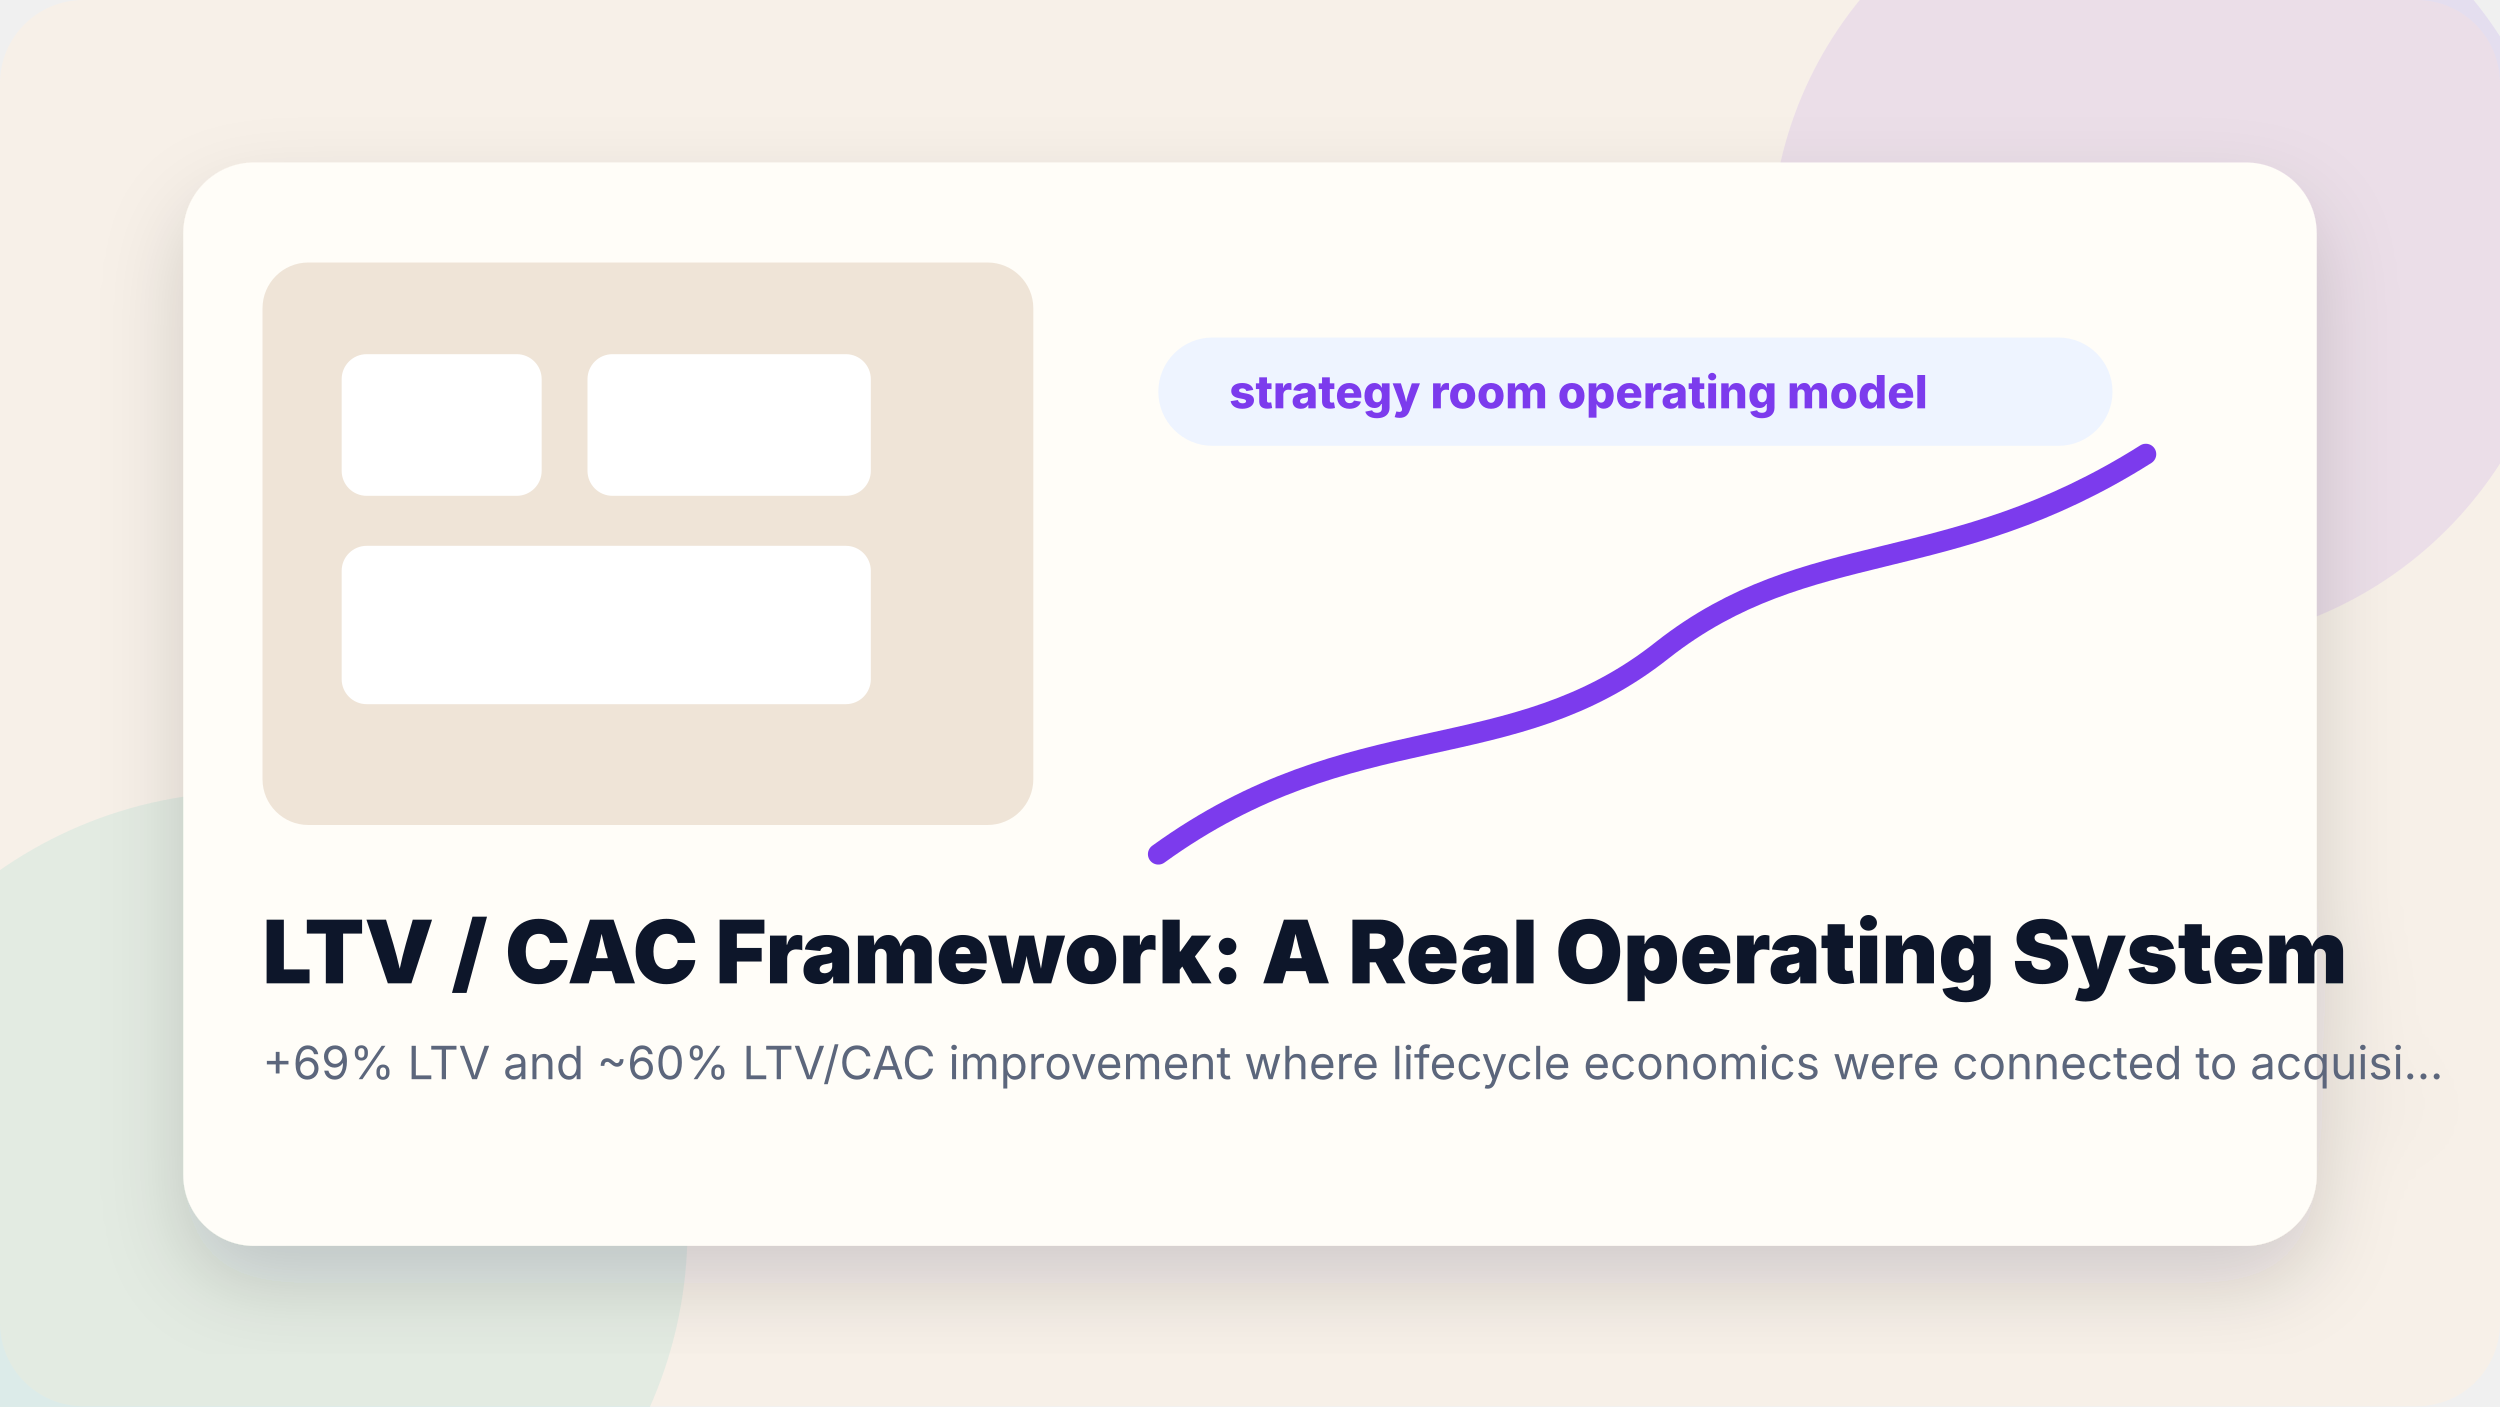
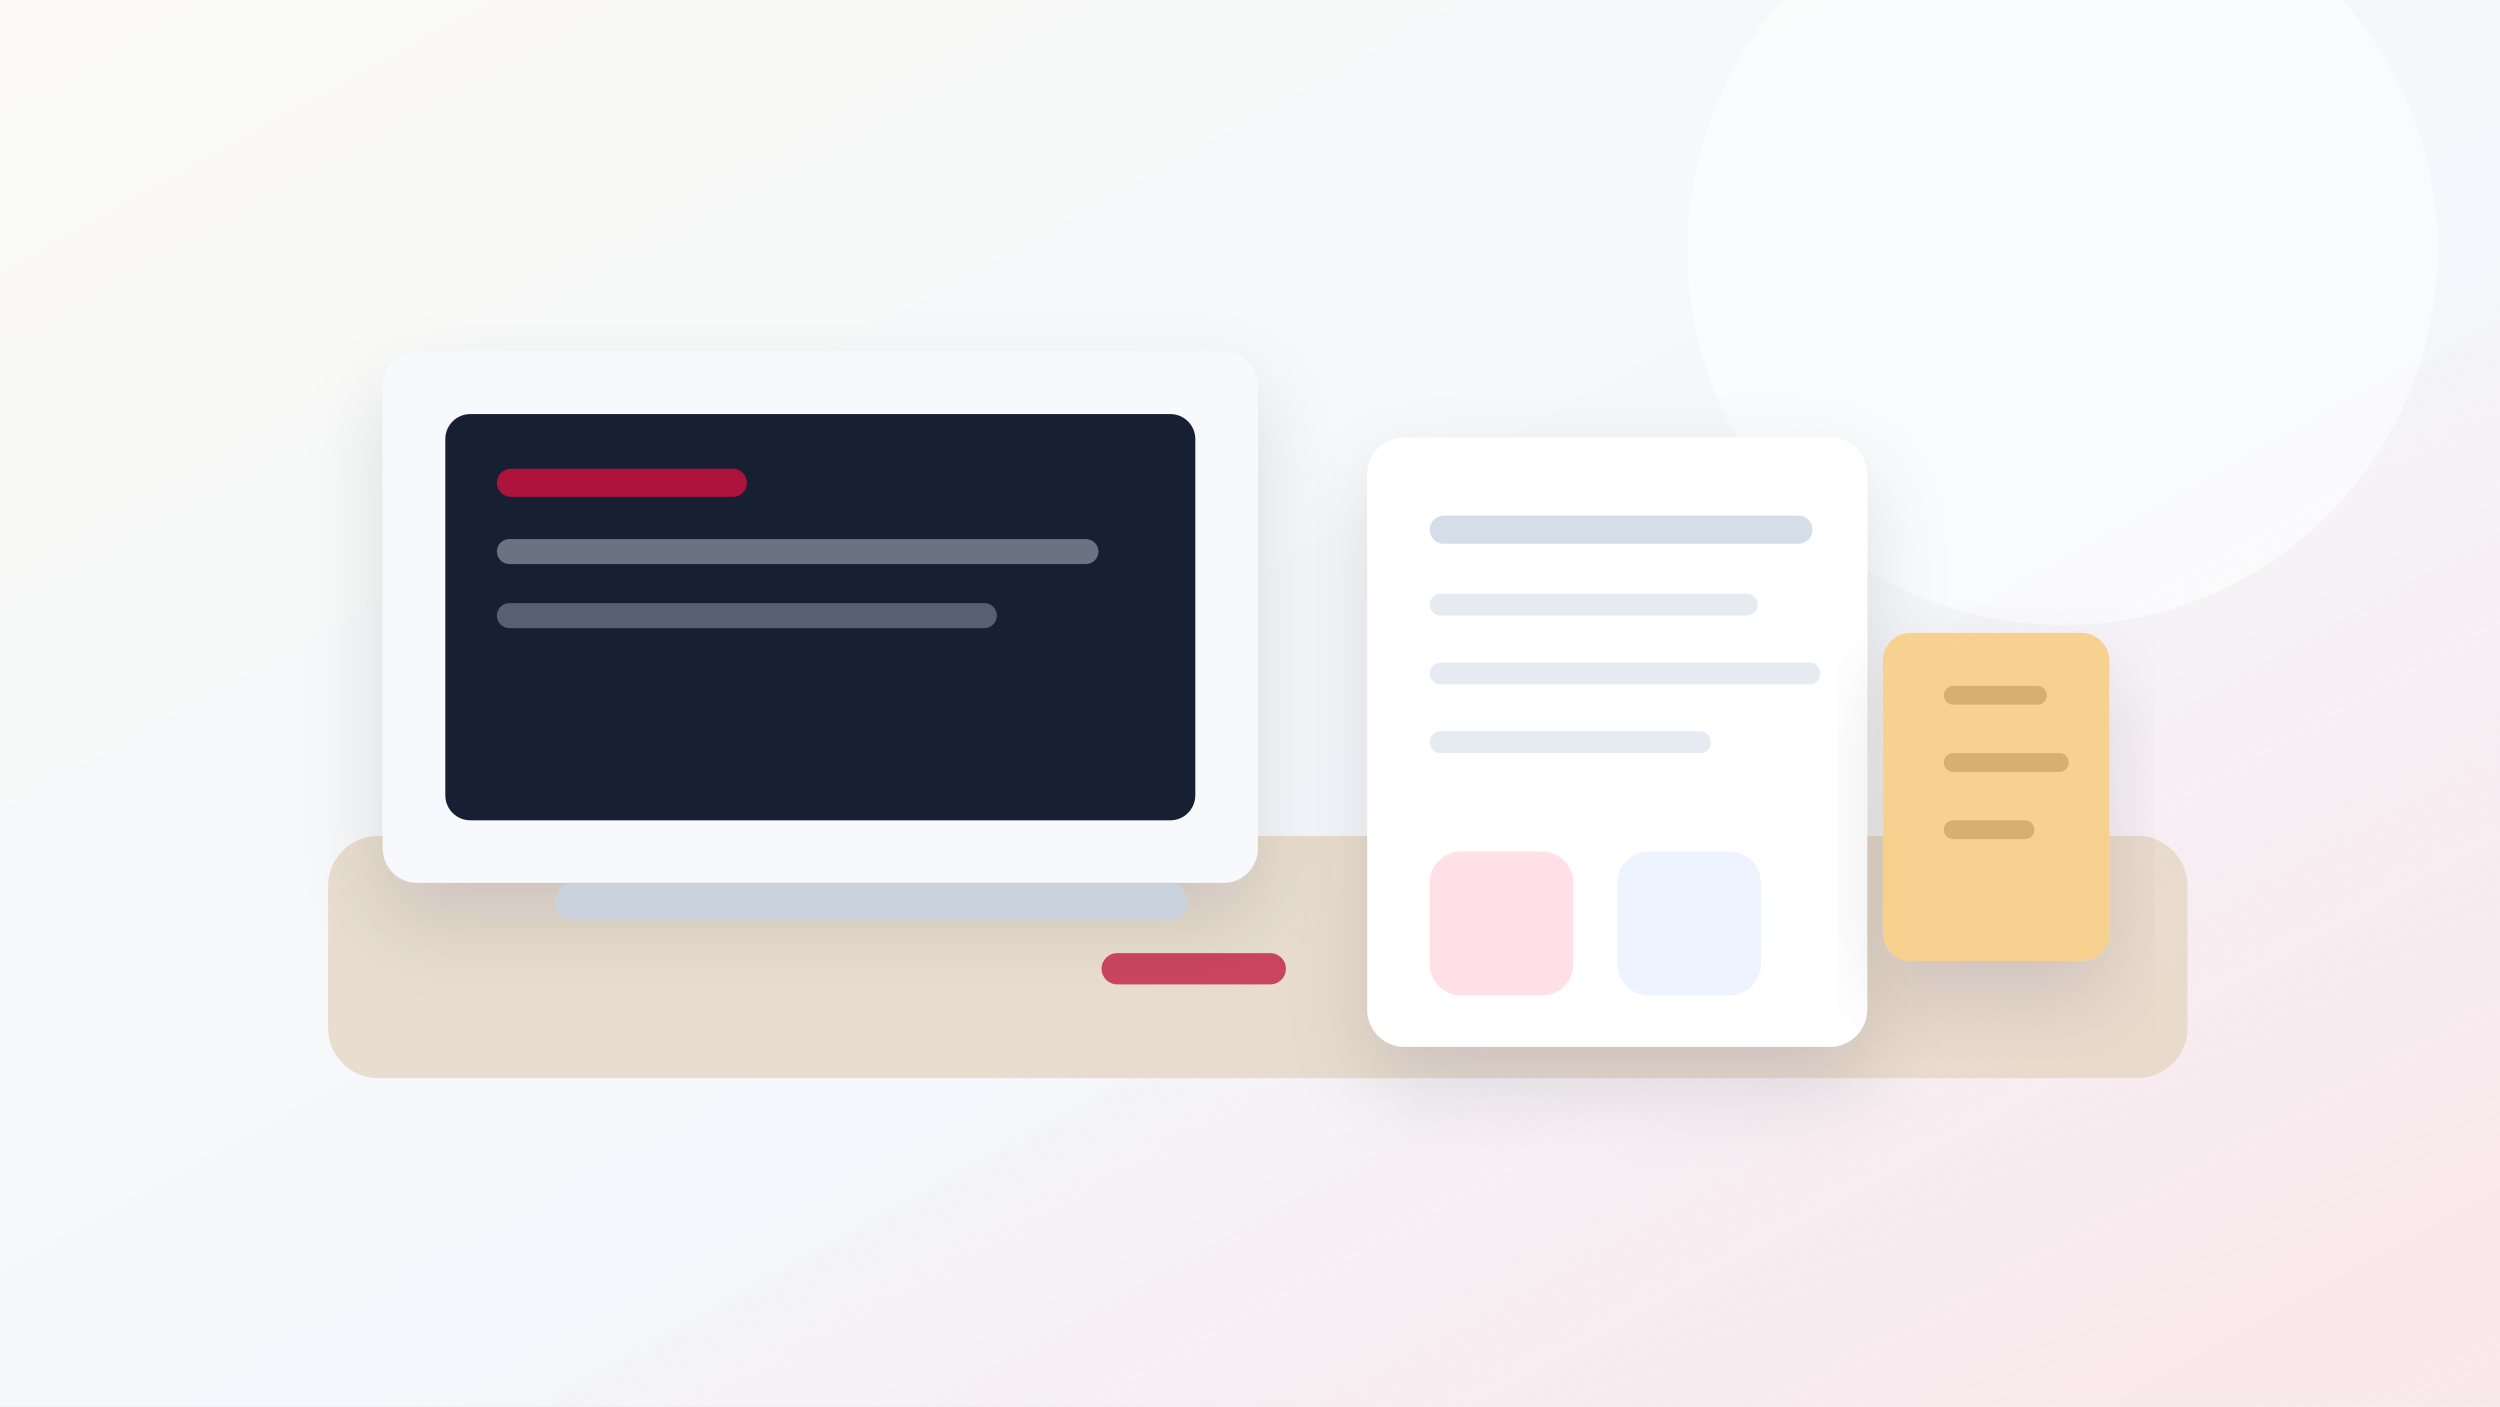
- <svg xmlns="http://www.w3.org/2000/svg" width="1200" height="675" viewBox="0 0 1200 675">
+ <svg xmlns="http://www.w3.org/2000/svg" width="1600" height="900" viewBox="0 0 1600 900" role="img">
  <defs>
-     <filter id="shadow">
-       <feDropShadow dx="0" dy="18" stdDeviation="20" flood-color="#0f172a" flood-opacity="0.16" />
+     <linearGradient id="bg" x1="0" x2="1" y1="0" y2="1">
+       <stop offset="0" stop-color="#fbfaf7" />
+       <stop offset="0.58" stop-color="#f4f7fb" />
+       <stop offset="1" stop-color="#ffe0e7" stop-opacity="0.55" />
+     </linearGradient>
+     <filter id="shadow" x="-20%" y="-20%" width="140%" height="150%">
+       <feDropShadow dx="0" dy="24" stdDeviation="26" flood-color="#0f172a" flood-opacity="0.12" />
    </filter>
  </defs>
-   <rect width="1200" height="675" rx="40" fill="#f7f0e8" />
-   <circle cx="1040" cy="120" r="190" fill="#7c3aed" opacity="0.10" />
-   <circle cx="120" cy="590" r="210" fill="#14b8a6" opacity="0.09" />
-   <g filter="url(#shadow)">
-     <rect x="88" y="78" width="1024" height="520" rx="34" fill="#fffdf8" />
-     <rect x="126" y="126" width="370" height="270" rx="22" fill="#efe4d7" />
-     <rect x="164" y="170" width="96" height="68" rx="12" fill="#ffffff" />
-     <rect x="282" y="170" width="136" height="68" rx="12" fill="#ffffff" />
-     <rect x="164" y="262" width="254" height="76" rx="12" fill="#ffffff" />
-     <path d="M556 410 C650 342 725 370 798 312 C868 257 935 278 1030 218" fill="none" stroke="#7c3aed" stroke-width="10" stroke-linecap="round" />
-     <rect x="556" y="162" width="458" height="52" rx="26" fill="#eef4ff" />
-     <text x="590" y="196" font-family="Inter, Arial" font-size="22" font-weight="800" fill="#7c3aed">strategy room operating model</text>
-     <text x="126" y="472" font-family="Inter, Arial" font-size="42" font-weight="900" fill="#0f172a">LTV / CAC Framework: A Real Operating System</text>
-     <text x="126" y="518" font-family="Inter, Arial" font-size="22" fill="#5b667b">+69% LTV and ~60% LTV/CAC improvement where lifecycle economics were connected to acquisi...</text>
+   <rect width="1600" height="900" fill="url(#bg)" />
+   <circle cx="1320" cy="160" r="240" fill="#fff" opacity="0.55" />
+   <g transform="translate(0 0) scale(1)">
+     <rect x="210" y="535" width="1190" height="155" rx="32" fill="#e5d7c5" opacity="0.82" />
+     <rect x="245" y="225" width="560" height="340" rx="22" fill="#f7f9fc" filter="url(#shadow)" />
+     <rect x="285" y="265" width="480" height="260" rx="16" fill="#172033" />
+     <rect x="318" y="300" width="160" height="18" rx="9" fill="#be123c" opacity="0.9" />
+     <rect x="318" y="345" width="385" height="16" rx="8" fill="#dbe4ef" opacity="0.42" />
+     <rect x="318" y="386" width="320" height="16" rx="8" fill="#dbe4ef" opacity="0.33" />
+     <rect x="355" y="565" width="405" height="24" rx="12" fill="#c9d2dd" />
+     <rect x="875" y="280" width="320" height="390" rx="24" fill="#fff" filter="url(#shadow)" />
+     <rect x="915" y="330" width="245" height="18" rx="9" fill="#d5dde8" />
+     <rect x="915" y="380" width="210" height="14" rx="7" fill="#e6ebf2" />
+     <rect x="915" y="424" width="250" height="14" rx="7" fill="#e6ebf2" />
+     <rect x="915" y="468" width="180" height="14" rx="7" fill="#e6ebf2" />
+     <rect x="915" y="545" width="92" height="92" rx="20" fill="#ffe0e7" />
+     <rect x="1035" y="545" width="92" height="92" rx="20" fill="#eef4ff" />
+     <rect x="1205" y="405" width="145" height="210" rx="18" fill="#f7d08a" filter="url(#shadow)" opacity="0.95" />
+     <path d="M1250 445h54M1250 488h68M1250 531h46" stroke="#7c5b22" stroke-width="12" stroke-linecap="round" opacity="0.28" />
+     <rect x="705" y="610" width="118" height="20" rx="10" fill="#be123c" opacity="0.75" />
  </g>
</svg>
